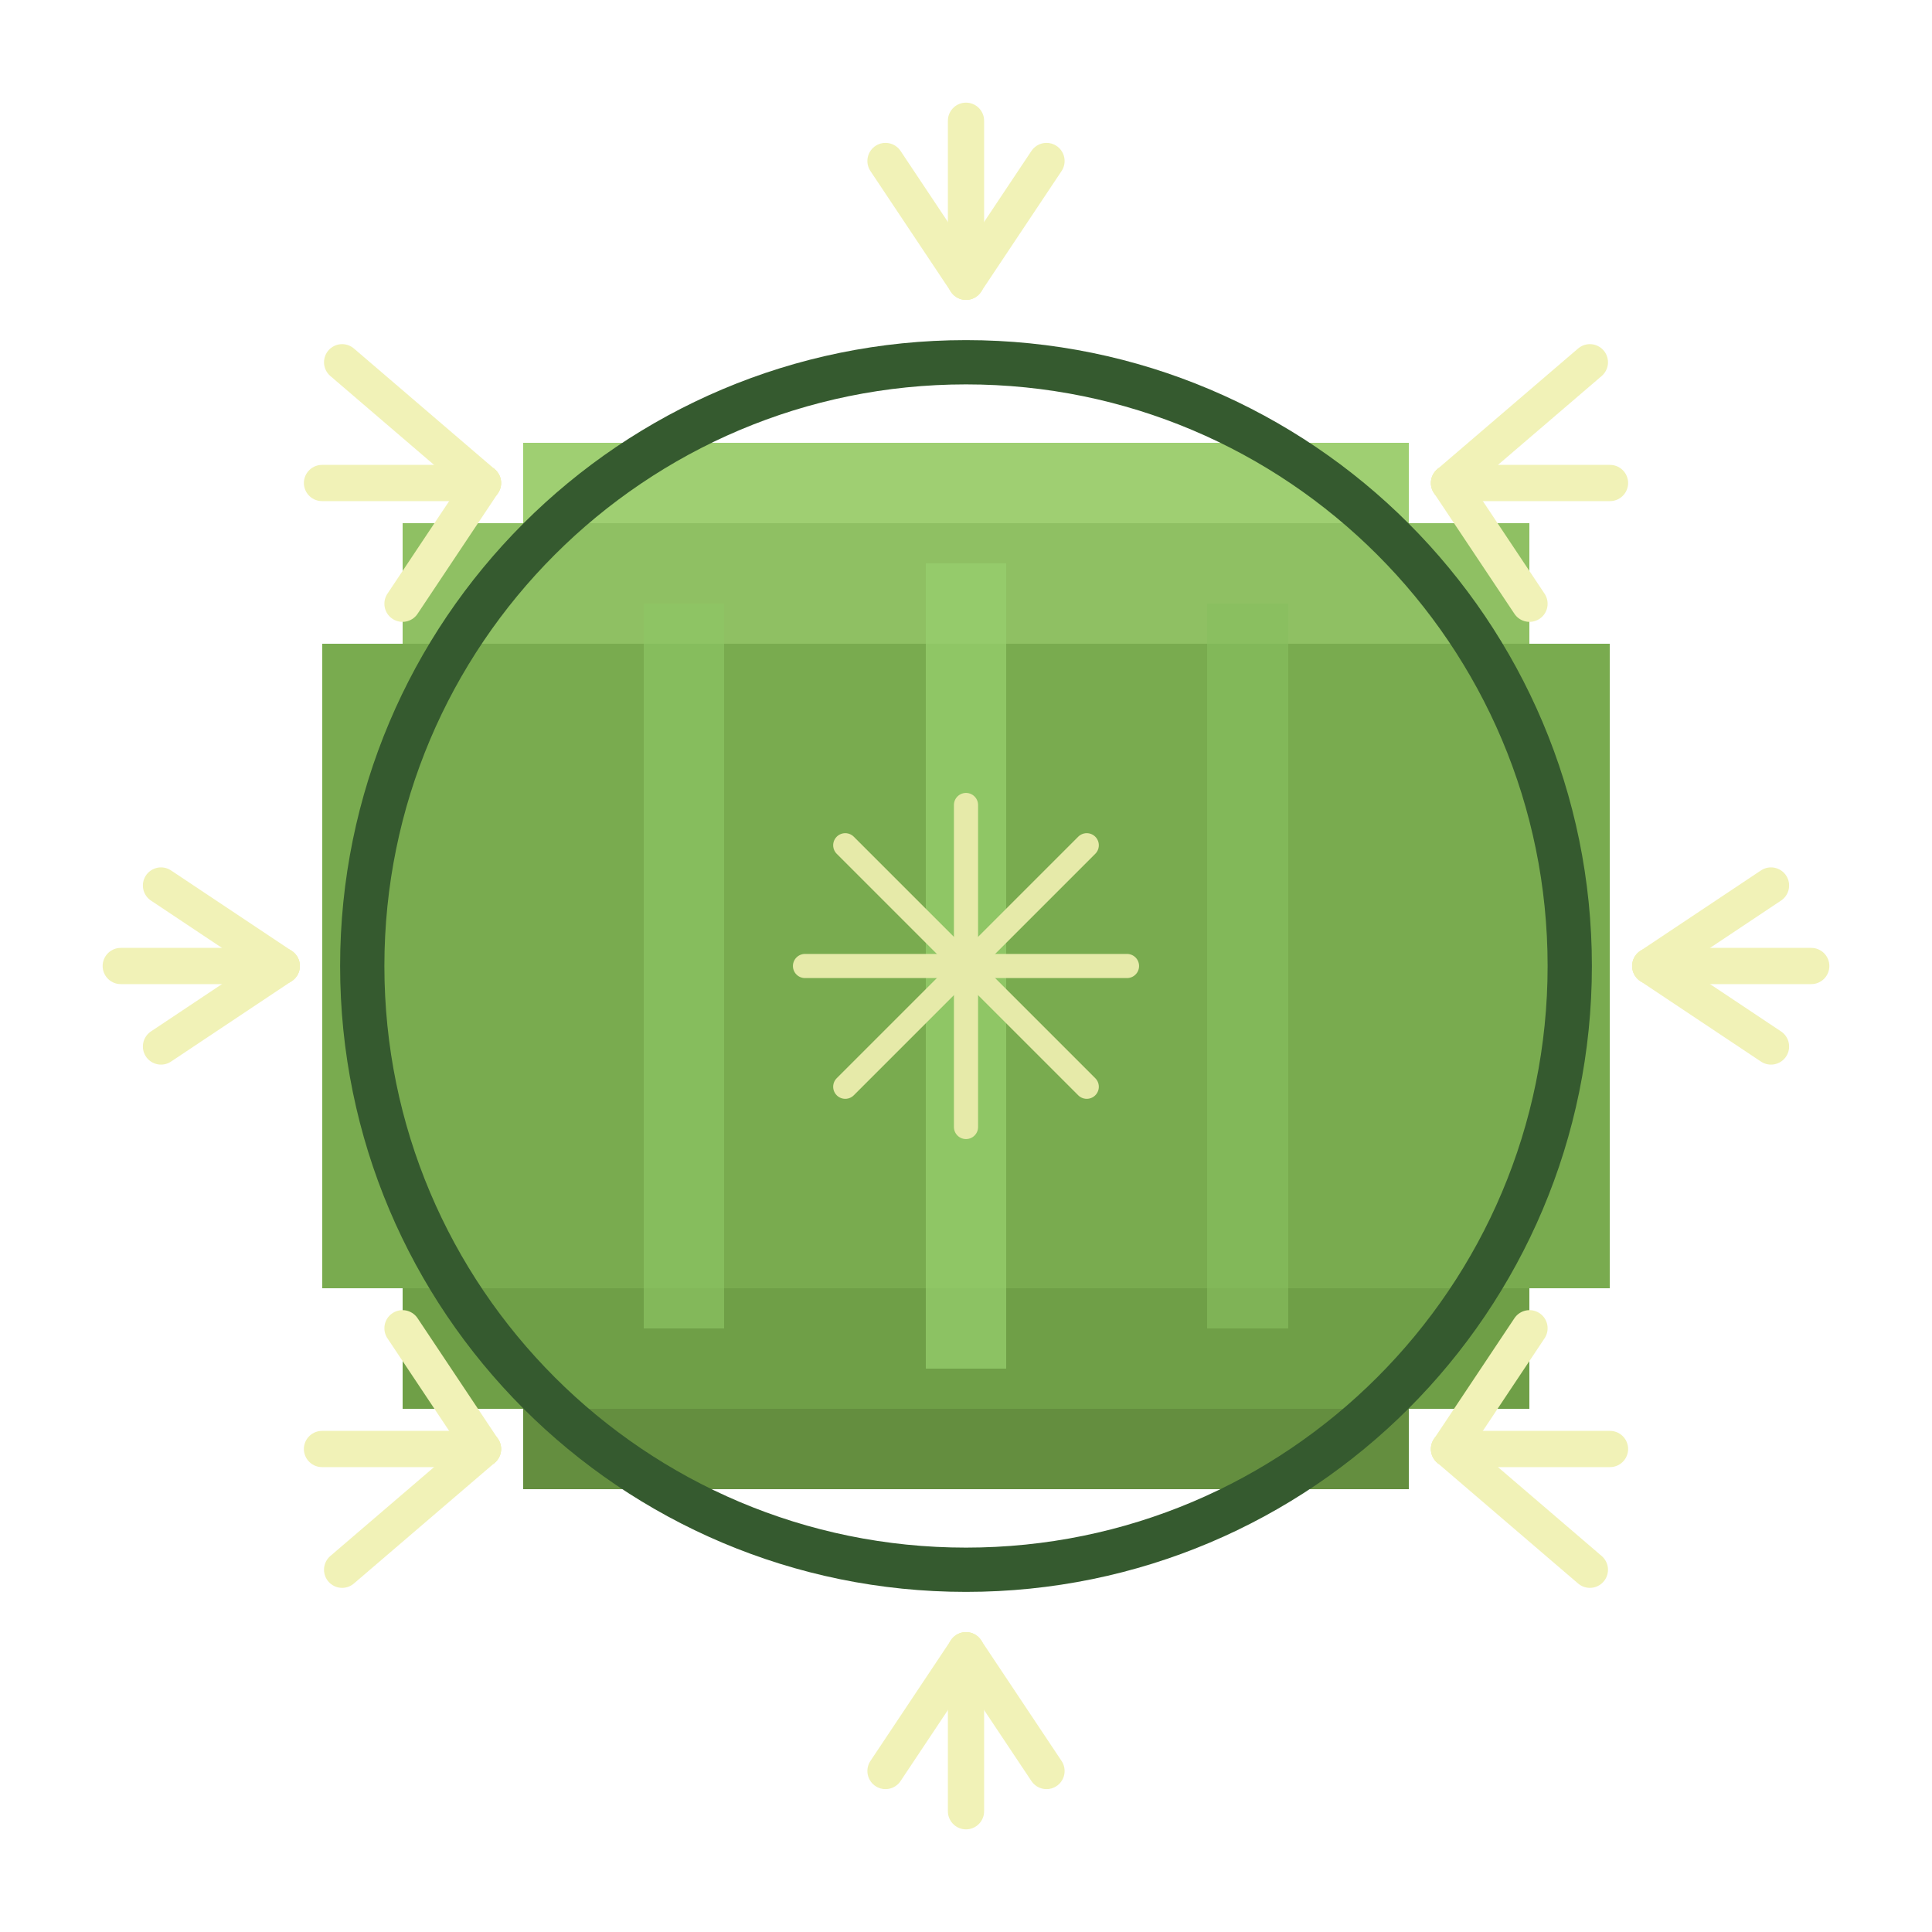
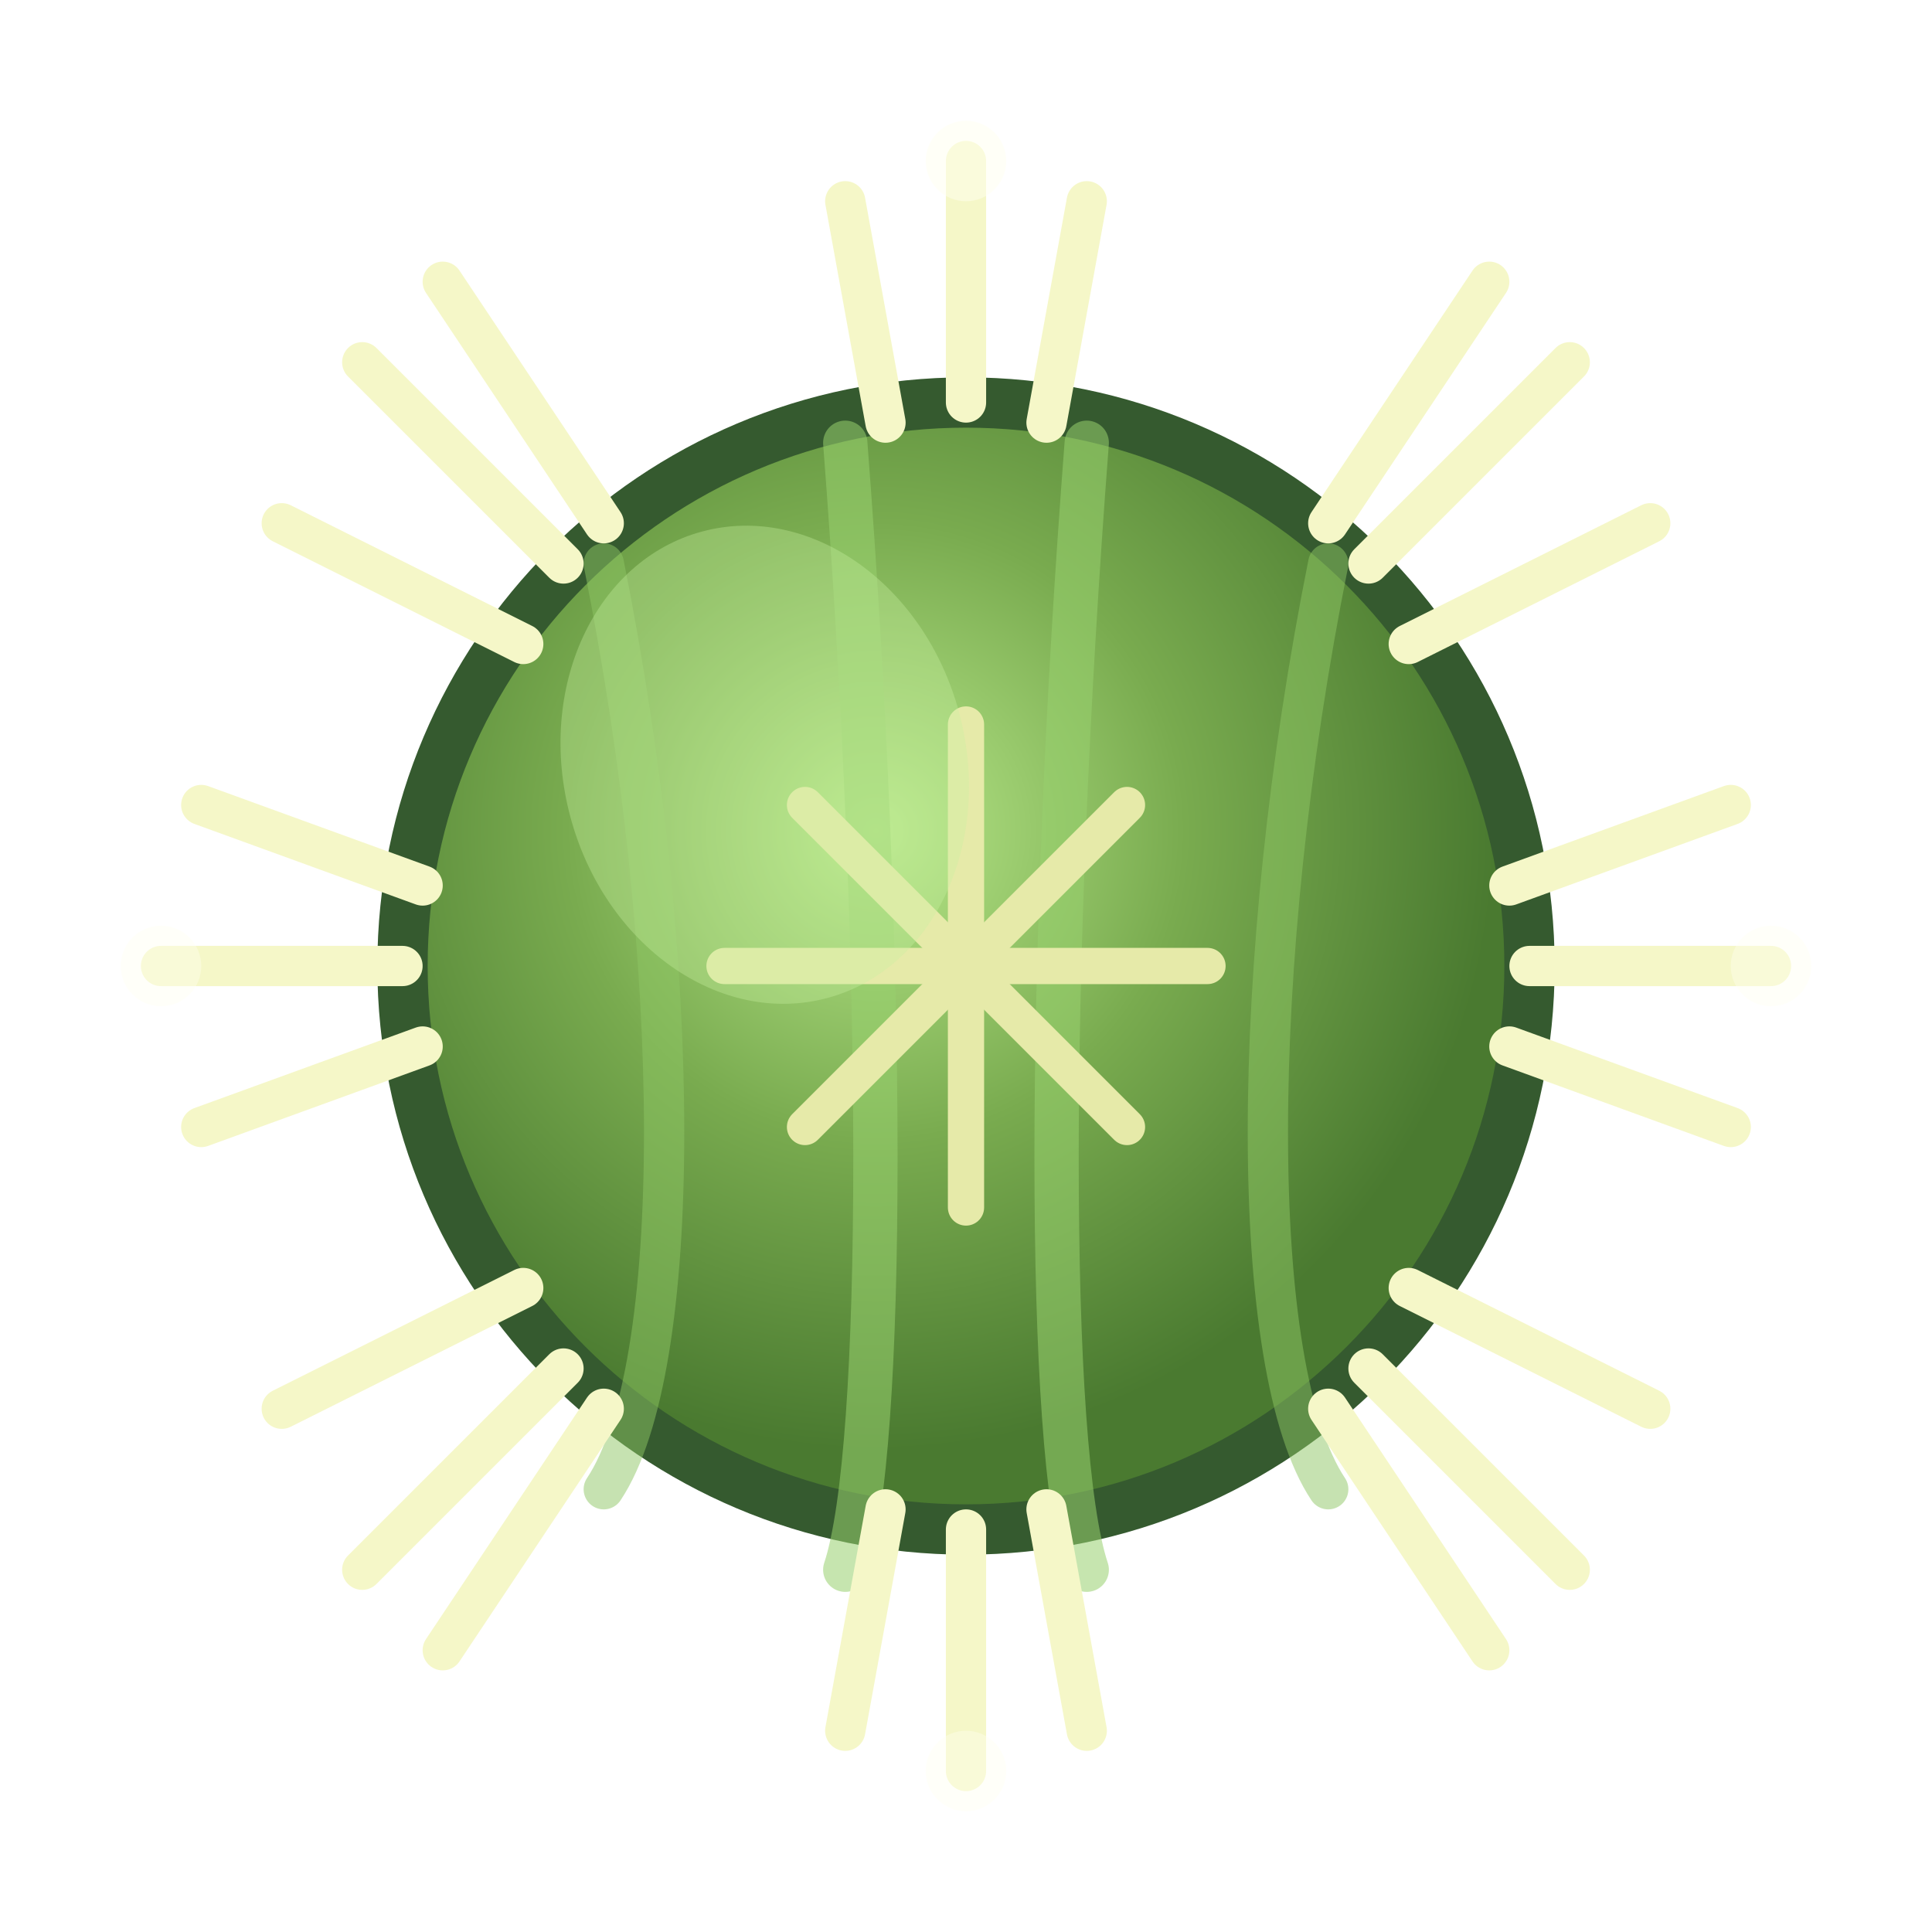
<svg xmlns="http://www.w3.org/2000/svg" width="96" height="96" viewBox="0 0 96 96">
-   <g shape-rendering="crispEdges">
-     <rect x="26" y="22" width="44" height="4" fill="#9fcf72" />
-     <rect x="20" y="26" width="56" height="6" fill="#8fc063" />
-     <rect x="16" y="32" width="64" height="32" fill="#79ab4f" />
-     <rect x="20" y="64" width="56" height="6" fill="#6f9f47" />
-     <rect x="26" y="70" width="44" height="4" fill="#648e3f" />
-     <rect x="32" y="30" width="4" height="36" fill="#8ec664" opacity="0.65" />
-     <rect x="46" y="28" width="4" height="40" fill="#97d06e" opacity="0.72" />
-     <rect x="60" y="30" width="4" height="36" fill="#87be5e" opacity="0.65" />
+   <defs>
+     <radialGradient id="cactusCore" cx="42%" cy="38%" r="55%">
+       <stop offset="0%" stop-color="#b8e88a" />
+       <stop offset="50%" stop-color="#79ab4f" />
+       <stop offset="100%" stop-color="#4a7a30" />
+     </radialGradient>
+   </defs>
+   <circle cx="48" cy="48" r="28" fill="url(#cactusCore)" stroke="#355a2f" stroke-width="2.5" />
+   <path d="M30 28 C34 48 34 68 30 74" stroke="#8ec664" stroke-width="2" fill="none" opacity="0.5" stroke-linecap="round" />
+   <path d="M42 22 C44 48 44 72 42 78" stroke="#97d06e" stroke-width="2.2" fill="none" opacity="0.55" stroke-linecap="round" />
+   <path d="M54 22 C52 48 52 72 54 78" stroke="#97d06e" stroke-width="2.2" fill="none" opacity="0.55" stroke-linecap="round" />
+   <path d="M66 28 C62 48 62 68 66 74" stroke="#8ec664" stroke-width="2" fill="none" opacity="0.5" stroke-linecap="round" />
+   <g stroke="#f5f7c8" stroke-width="2" stroke-linecap="round">
+     <line x1="48" y1="20" x2="48" y2="8" />
+     <line x1="44" y1="21" x2="42" y2="10" />
+     <line x1="52" y1="21" x2="54" y2="10" />
+     <line x1="68" y1="28" x2="78" y2="18" />
+     <line x1="70" y1="32" x2="82" y2="26" />
+     <line x1="66" y1="26" x2="74" y2="14" />
+     <line x1="76" y1="48" x2="88" y2="48" />
+     <line x1="75" y1="44" x2="86" y2="40" />
+     <line x1="75" y1="52" x2="86" y2="56" />
+     <line x1="68" y1="68" x2="78" y2="78" />
+     <line x1="70" y1="64" x2="82" y2="70" />
+     <line x1="66" y1="70" x2="74" y2="82" />
+     <line x1="48" y1="76" x2="48" y2="88" />
+     <line x1="44" y1="75" x2="42" y2="86" />
+     <line x1="52" y1="75" x2="54" y2="86" />
+     <line x1="28" y1="68" x2="18" y2="78" />
+     <line x1="26" y1="64" x2="14" y2="70" />
+     <line x1="30" y1="70" x2="22" y2="82" />
+     <line x1="20" y1="48" x2="8" y2="48" />
+     <line x1="21" y1="44" x2="10" y2="40" />
+     <line x1="21" y1="52" x2="10" y2="56" />
+     <line x1="28" y1="28" x2="18" y2="18" />
+     <line x1="26" y1="32" x2="14" y2="26" />
+     <line x1="30" y1="26" x2="22" y2="14" />
  </g>
-   <circle cx="48" cy="48" r="30" fill="none" stroke="#355a2f" stroke-width="2.2" />
-   <g stroke="#f1f2b7" stroke-width="1.8" stroke-linecap="round">
-     <path d="M48 14 L48 6" />
-     <path d="M48 14 L44 8" />
-     <path d="M48 14 L52 8" />
-     <path d="M72 24 L79 18" />
-     <path d="M72 24 L80 24" />
-     <path d="M72 24 L76 30" />
-     <path d="M82 48 L90 48" />
-     <path d="M82 48 L88 44" />
-     <path d="M82 48 L88 52" />
-     <path d="M72 72 L79 78" />
-     <path d="M72 72 L80 72" />
-     <path d="M72 72 L76 66" />
-     <path d="M48 82 L48 90" />
-     <path d="M48 82 L44 88" />
-     <path d="M48 82 L52 88" />
-     <path d="M24 72 L17 78" />
-     <path d="M24 72 L16 72" />
-     <path d="M24 72 L20 66" />
-     <path d="M14 48 L6 48" />
-     <path d="M14 48 L8 44" />
-     <path d="M14 48 L8 52" />
-     <path d="M24 24 L17 18" />
-     <path d="M24 24 L16 24" />
-     <path d="M24 24 L20 30" />
+   <g stroke="#e6eaa9" stroke-width="1.8" stroke-linecap="round">
+     <line x1="48" y1="36" x2="48" y2="60" />
+     <line x1="36" y1="48" x2="60" y2="48" />
+     <line x1="40" y1="40" x2="56" y2="56" />
+     <line x1="56" y1="40" x2="40" y2="56" />
  </g>
-   <g stroke="#e6eaa9" stroke-width="1.2" stroke-linecap="round">
-     <path d="M48 40 L48 56" />
-     <path d="M40 48 L56 48" />
-     <path d="M42 42 L54 54" />
-     <path d="M54 42 L42 54" />
-   </g>
+   <ellipse cx="38" cy="38" rx="10" ry="12" fill="#c8f0a0" opacity="0.35" transform="rotate(-15 38 38)" />
+   <circle cx="48" cy="8" r="2" fill="#fffff0" opacity="0.5" />
+   <circle cx="88" cy="48" r="2" fill="#fffff0" opacity="0.4" />
+   <circle cx="48" cy="88" r="2" fill="#fffff0" opacity="0.4" />
+   <circle cx="8" cy="48" r="2" fill="#fffff0" opacity="0.4" />
</svg>
